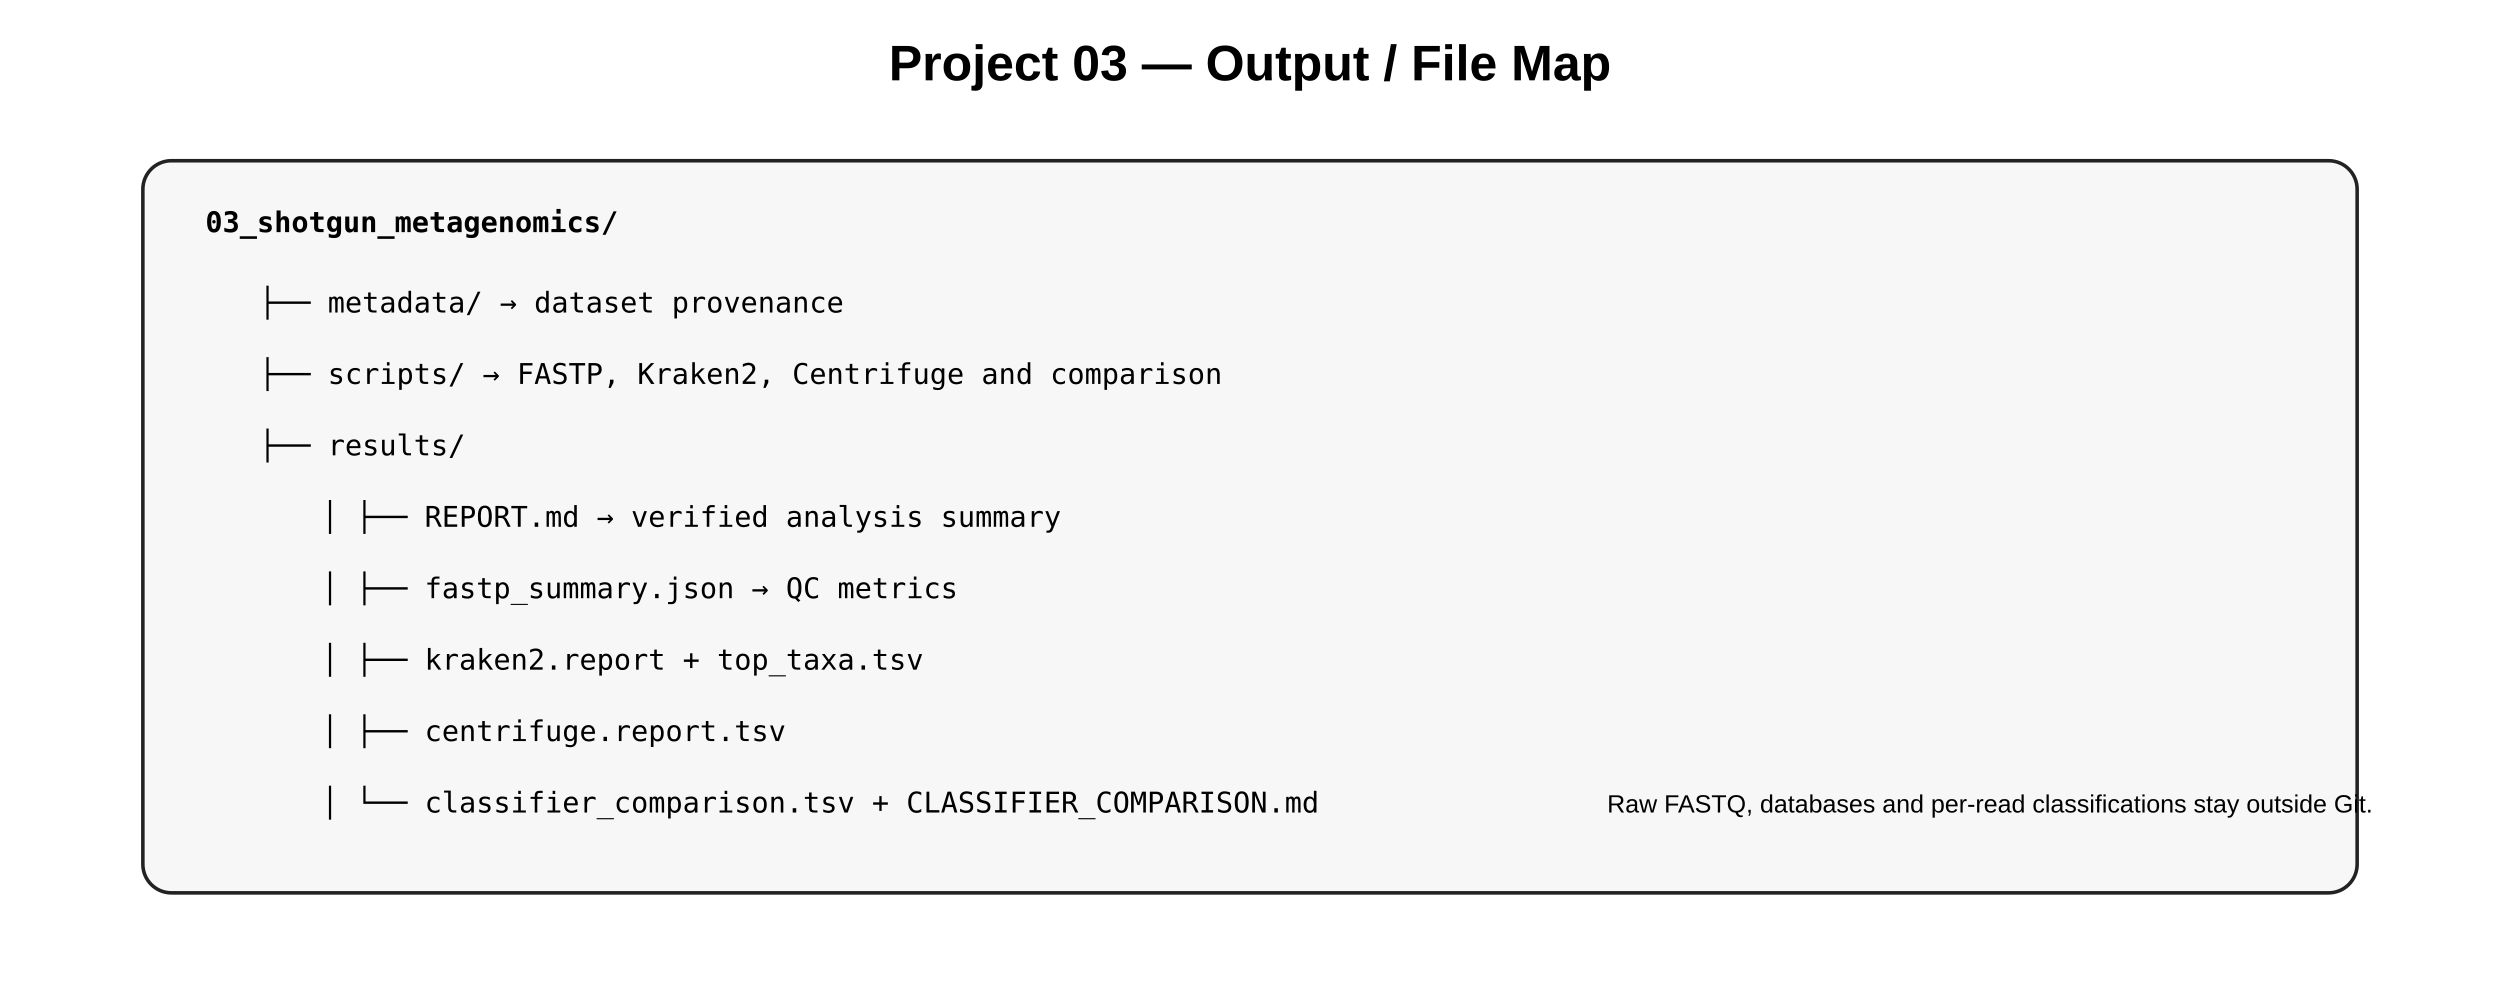
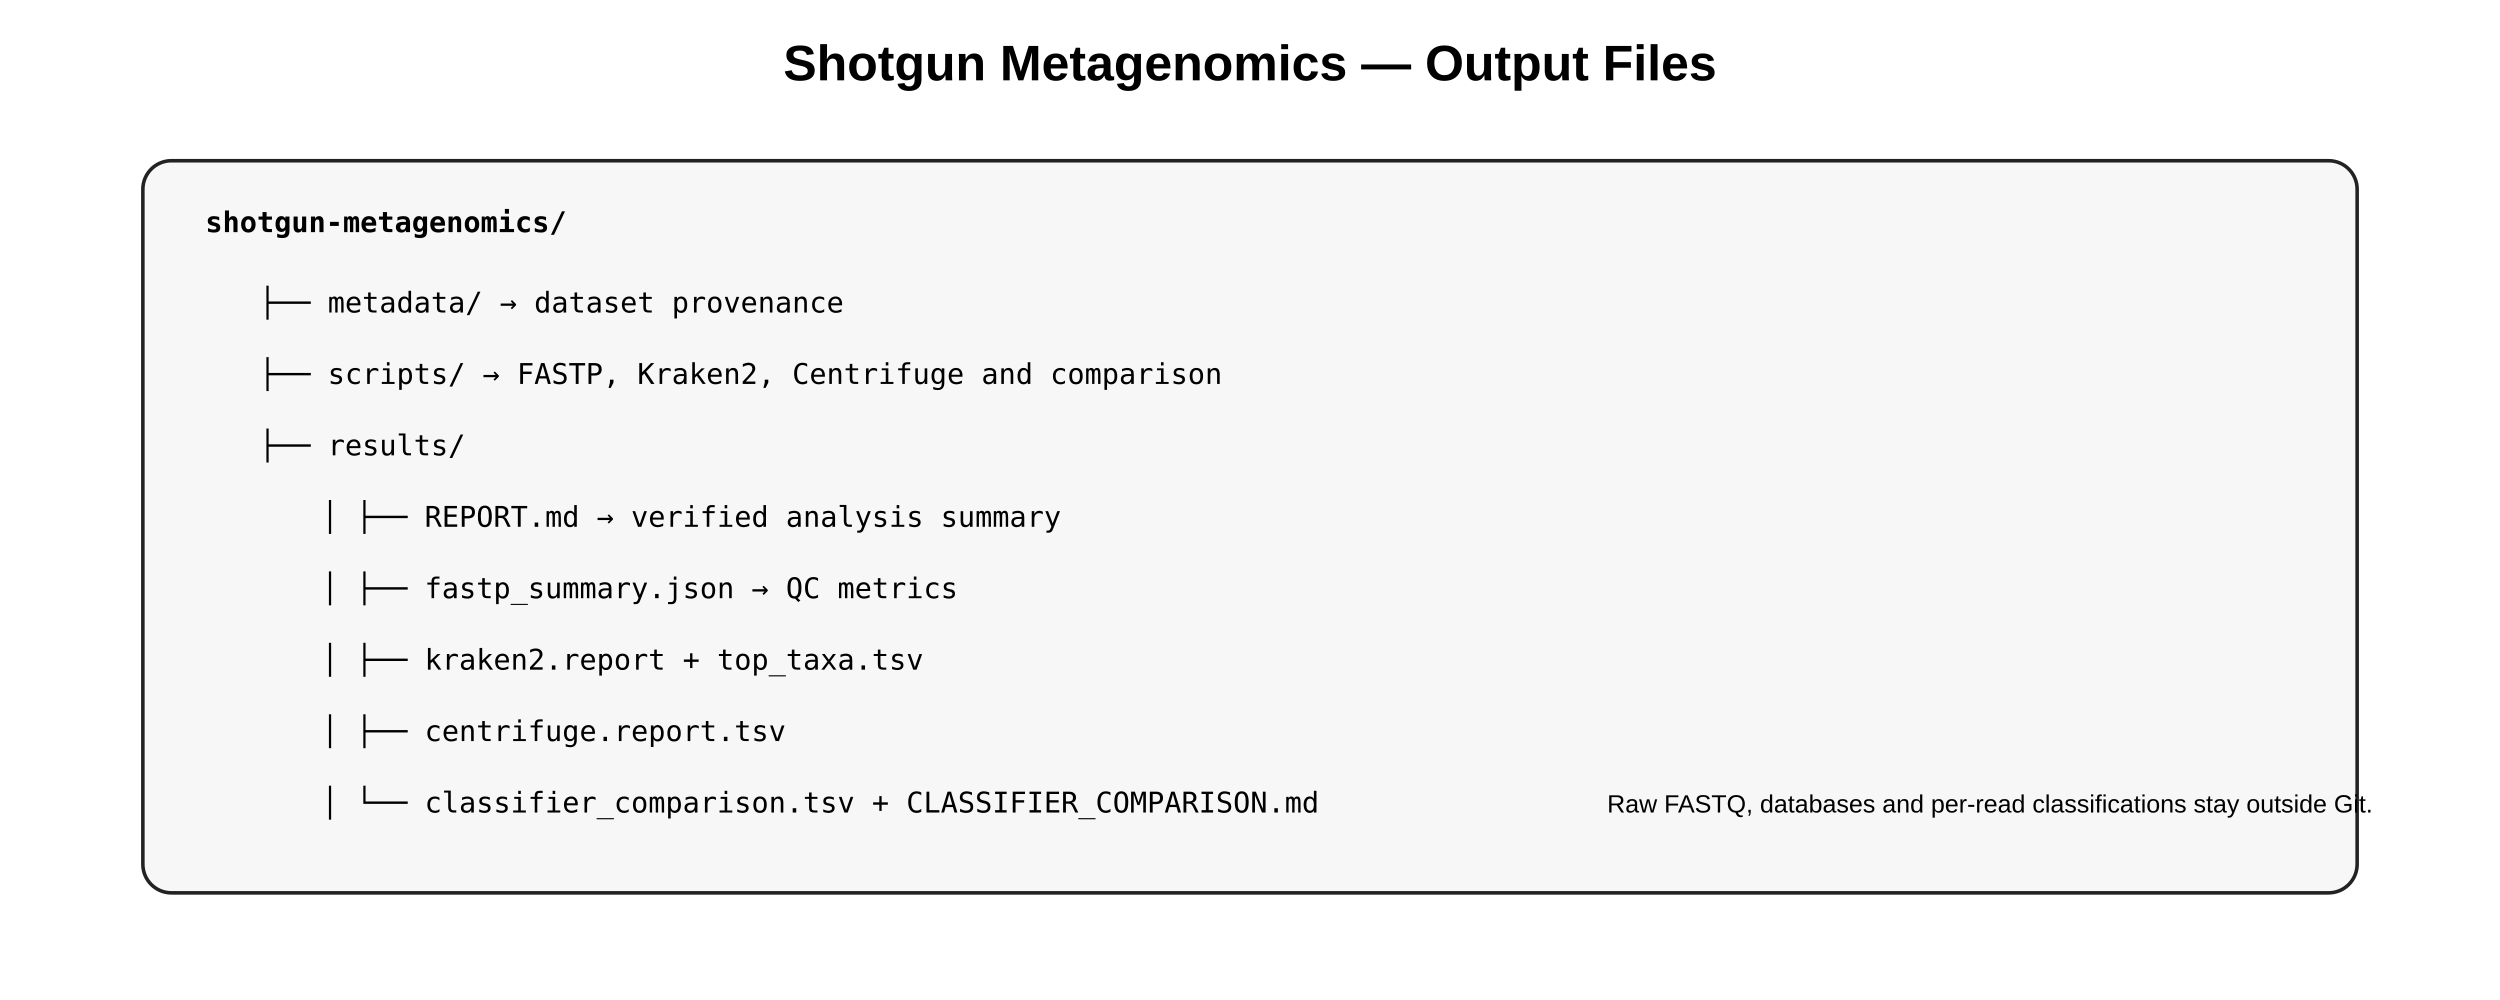
<svg xmlns="http://www.w3.org/2000/svg" width="1400" height="560" viewBox="0 0 1400 560">
  <rect width="1400" height="560" fill="#fff" />
-   <text x="700" y="45" text-anchor="middle" font-family="Arial,sans-serif" font-size="28" font-weight="700">Project 03 — Output / File Map</text>
+   <text x="700" y="45" text-anchor="middle" font-family="Arial,sans-serif" font-size="28" font-weight="700">Shotgun Metagenomics — Output Files</text>
  <g font-family="monospace" font-size="16">
    <rect x="80" y="90" width="1240" height="410" rx="16" fill="#f7f7f7" stroke="#222" stroke-width="2" />
-     <text x="115" y="130" font-weight="700">03_shotgun_metagenomics/</text>
+     <text x="115" y="130" font-weight="700">shotgun-metagenomics/</text>
    <text x="145" y="175">├── metadata/ → dataset provenance</text>
    <text x="145" y="215">├── scripts/ → FASTP, Kraken2, Centrifuge and comparison</text>
    <text x="145" y="255">├── results/</text>
    <text x="180" y="295">│   ├── REPORT.md → verified analysis summary</text>
    <text x="180" y="335">│   ├── fastp_summary.json → QC metrics</text>
    <text x="180" y="375">│   ├── kraken2.report + top_taxa.tsv</text>
    <text x="180" y="415">│   ├── centrifuge.report.tsv</text>
    <text x="180" y="455">│   └── classifier_comparison.tsv + CLASSIFIER_COMPARISON.md</text>
    <text x="900" y="455" font-family="Arial,sans-serif" font-size="14">Raw FASTQ, databases and per-read classifications stay outside Git.</text>
  </g>
</svg>
